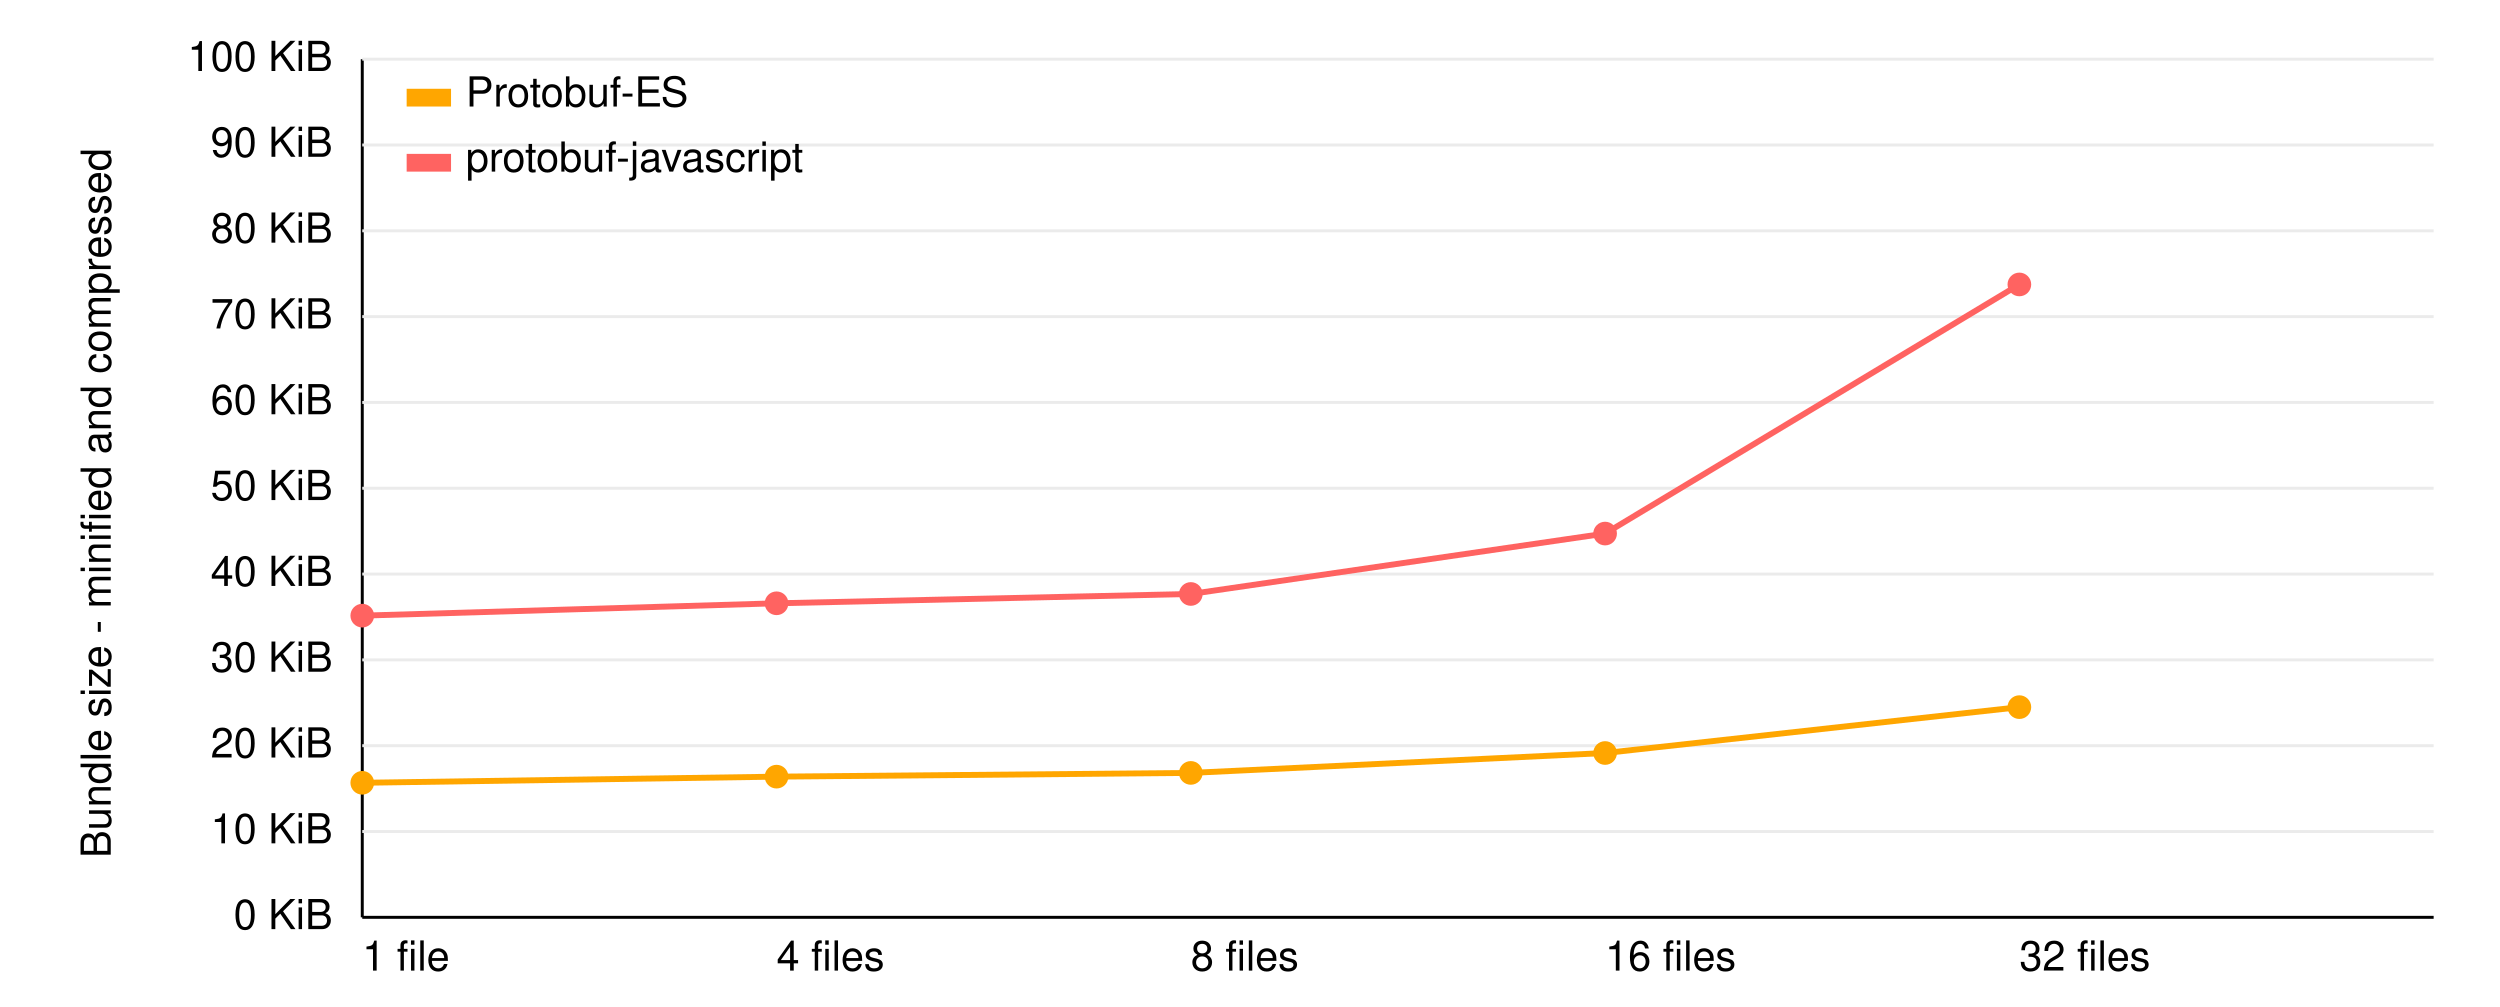
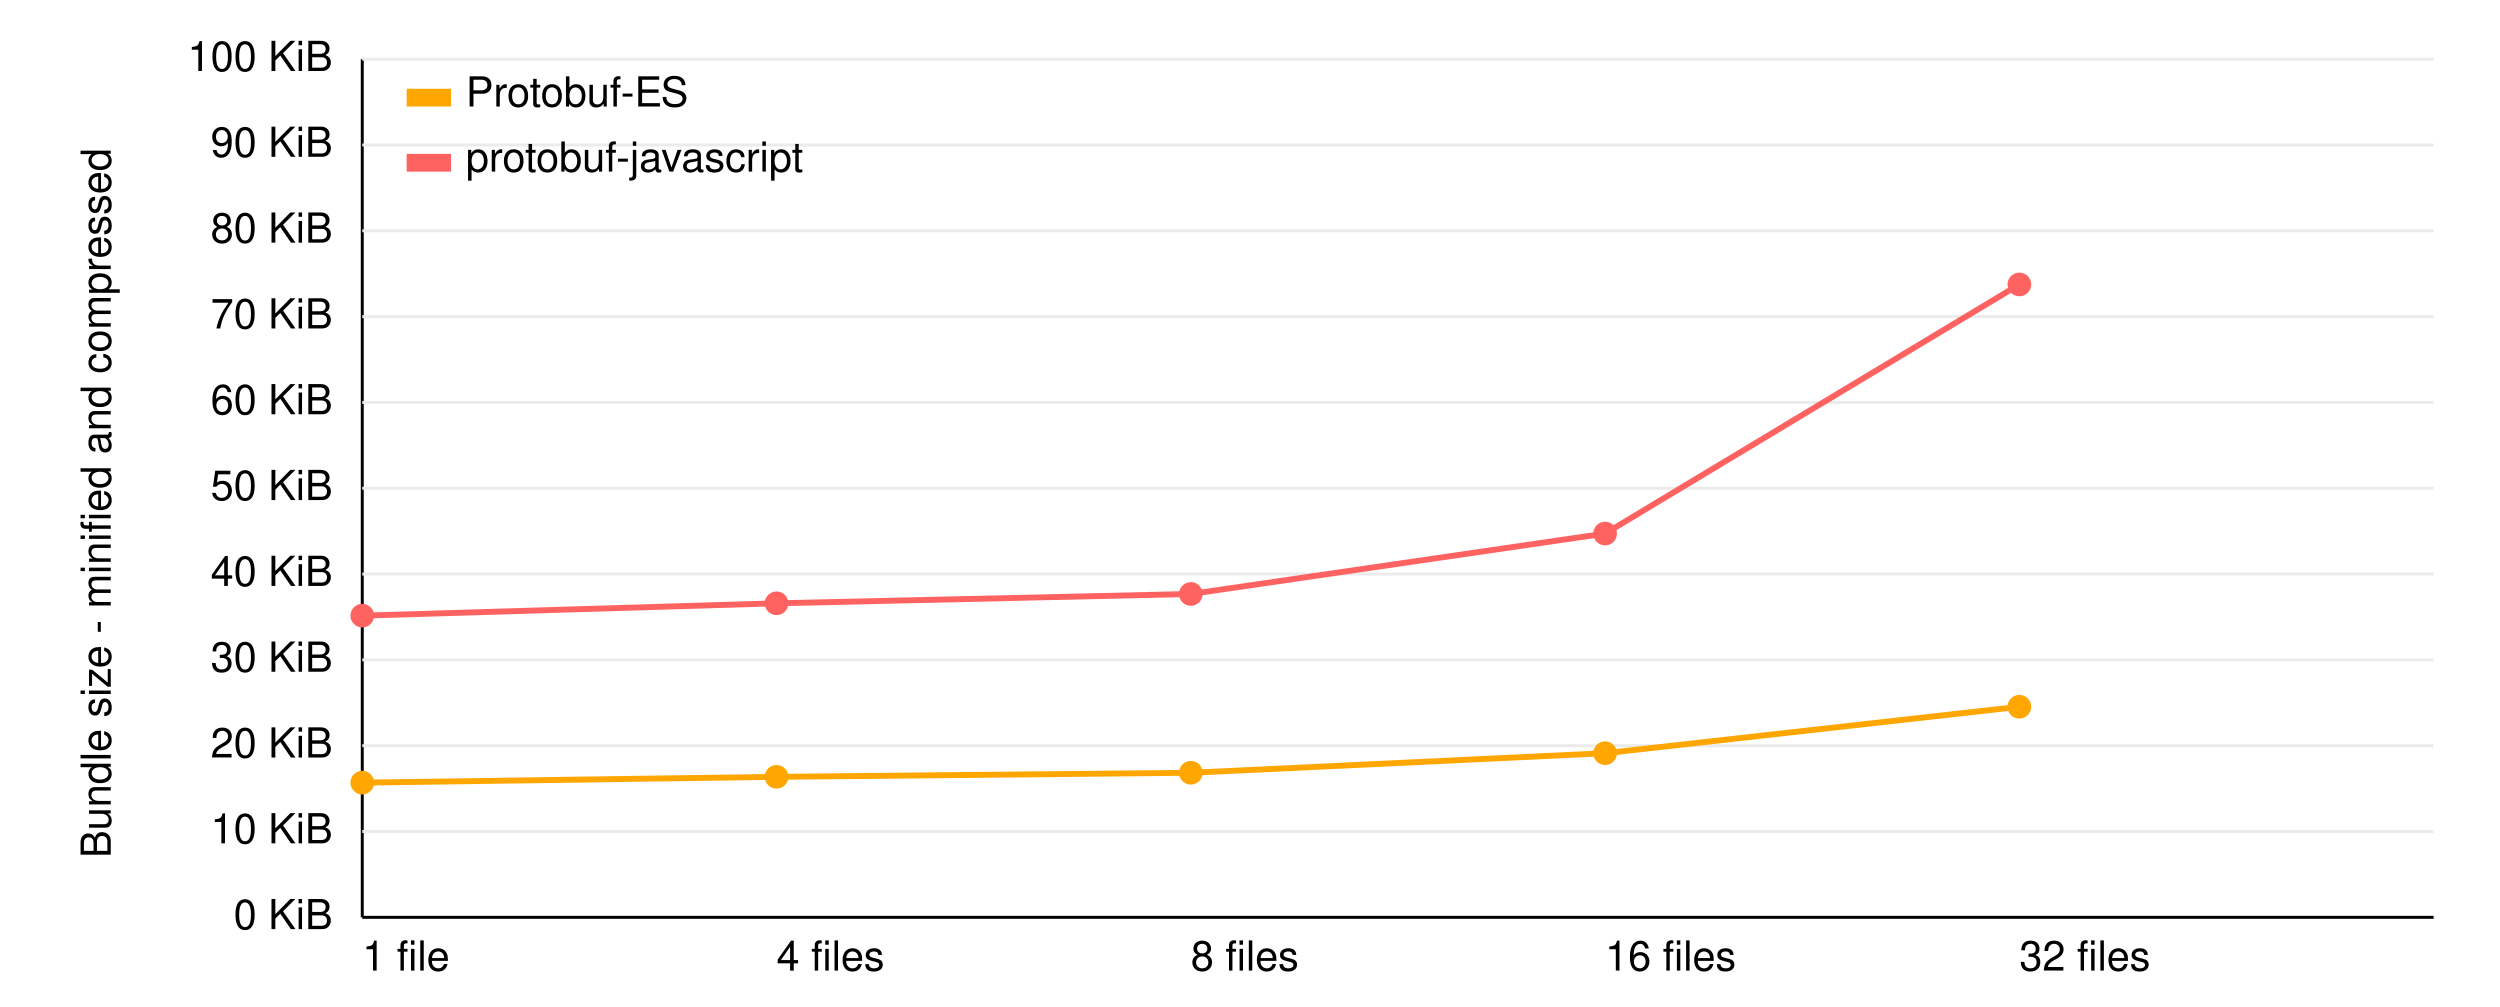
<svg xmlns="http://www.w3.org/2000/svg" version="1.1" width="820px" height="330px" viewBox="0 0 820 340" class="chart">
  <style>
      
      text {
        font: 14px Verdana, Helvetica, Arial, sans-serif;
      }
      
    </style>
  <g transform="translate(110,310)">
    <line y1="0" x2="700" stroke="black" />
    <text x="0" y="18" text-anchor="start">1 file</text>
    <text x="140" y="18" text-anchor="start">4 files</text>
    <text x="280" y="18" text-anchor="start">8 files</text>
    <text x="420" y="18" text-anchor="start">16 files</text>
    <text x="560" y="18" text-anchor="start">32 files</text>
  </g>
  <g transform="translate(110, 20)">
    <line x1="0" x2="0" y1="0" y2="290" stroke="black" />
    <g transform="rotate(-90), translate(-150,-85)">
      <text text-anchor="middle">Bundle size - minified and compressed</text>
    </g>
    <text x="-10" y="4" text-anchor="end">100 KiB</text>
    <line x1="0" x2="700" y1="0" y2="0" stroke="#ebebeb" />
    <text x="-10" y="33" text-anchor="end">90 KiB</text>
    <line x1="0" x2="700" y1="29" y2="29" stroke="#ebebeb" />
    <text x="-10" y="62" text-anchor="end">80 KiB</text>
    <line x1="0" x2="700" y1="58" y2="58" stroke="#ebebeb" />
    <text x="-10" y="91" text-anchor="end">70 KiB</text>
    <line x1="0" x2="700" y1="87" y2="87" stroke="#ebebeb" />
    <text x="-10" y="120" text-anchor="end">60 KiB</text>
    <line x1="0" x2="700" y1="116" y2="116" stroke="#ebebeb" />
    <text x="-10" y="149" text-anchor="end">50 KiB</text>
    <line x1="0" x2="700" y1="145" y2="145" stroke="#ebebeb" />
    <text x="-10" y="178" text-anchor="end">40 KiB</text>
    <line x1="0" x2="700" y1="174" y2="174" stroke="#ebebeb" />
    <text x="-10" y="207" text-anchor="end">30 KiB</text>
    <line x1="0" x2="700" y1="203" y2="203" stroke="#ebebeb" />
    <text x="-10" y="236" text-anchor="end">20 KiB</text>
    <line x1="0" x2="700" y1="232" y2="232" stroke="#ebebeb" />
    <text x="-10" y="265" text-anchor="end">10 KiB</text>
    <line x1="0" x2="700" y1="261" y2="261" stroke="#ebebeb" />
    <text x="-10" y="294" text-anchor="end">0 KiB</text>
  </g>
  <g transform="translate(110, 20)">
-     <polyline fill="none" stroke="#ffa600" stroke-width="2" points="0,244.535 140,242.462 280,241.198 420,234.472 560,218.967">
+     <polyline fill="none" stroke="#ffa600" stroke-width="2" points="0,244.481 140,242.524 280,241.147 420,234.532 560,218.834">
    </polyline>
-     <circle cx="0" cy="244.535" r="4" fill="#ffa600" />
-     <circle cx="140" cy="242.462" r="4" fill="#ffa600" />
-     <circle cx="280" cy="241.198" r="4" fill="#ffa600" />
-     <circle cx="420" cy="234.472" r="4" fill="#ffa600" />
-     <circle cx="560" cy="218.967" r="4" fill="#ffa600" />
+     <circle cx="0" cy="244.481" r="4" fill="#ffa600" />
+     <circle cx="140" cy="242.524" r="4" fill="#ffa600" />
+     <circle cx="280" cy="241.147" r="4" fill="#ffa600" />
+     <circle cx="420" cy="234.532" r="4" fill="#ffa600" />
+     <circle cx="560" cy="218.834" r="4" fill="#ffa600" />
  </g>
  <g transform="translate(110, 20)">
    <polyline fill="none" stroke="#ff6361" stroke-width="2" points="0,188.05 140,183.875 280,180.726 420,160.313 560,76.125">
    </polyline>
    <circle cx="0" cy="188.05" r="4" fill="#ff6361" />
    <circle cx="140" cy="183.875" r="4" fill="#ff6361" />
    <circle cx="280" cy="180.726" r="4" fill="#ff6361" />
    <circle cx="420" cy="160.313" r="4" fill="#ff6361" />
    <circle cx="560" cy="76.125" r="4" fill="#ff6361" />
  </g>
  <g transform="translate(125, 30)">
    <g transform="translate(0, 0)">
      <rect width="15" height="6" fill="#ffa600" />
      <text x="20" y="6">Protobuf-ES</text>
    </g>
    <g transform="translate(0, 22)">
      <rect width="15" height="6" fill="#ff6361" />
      <text x="20" y="6">protobuf-javascript</text>
    </g>
  </g>
</svg>
